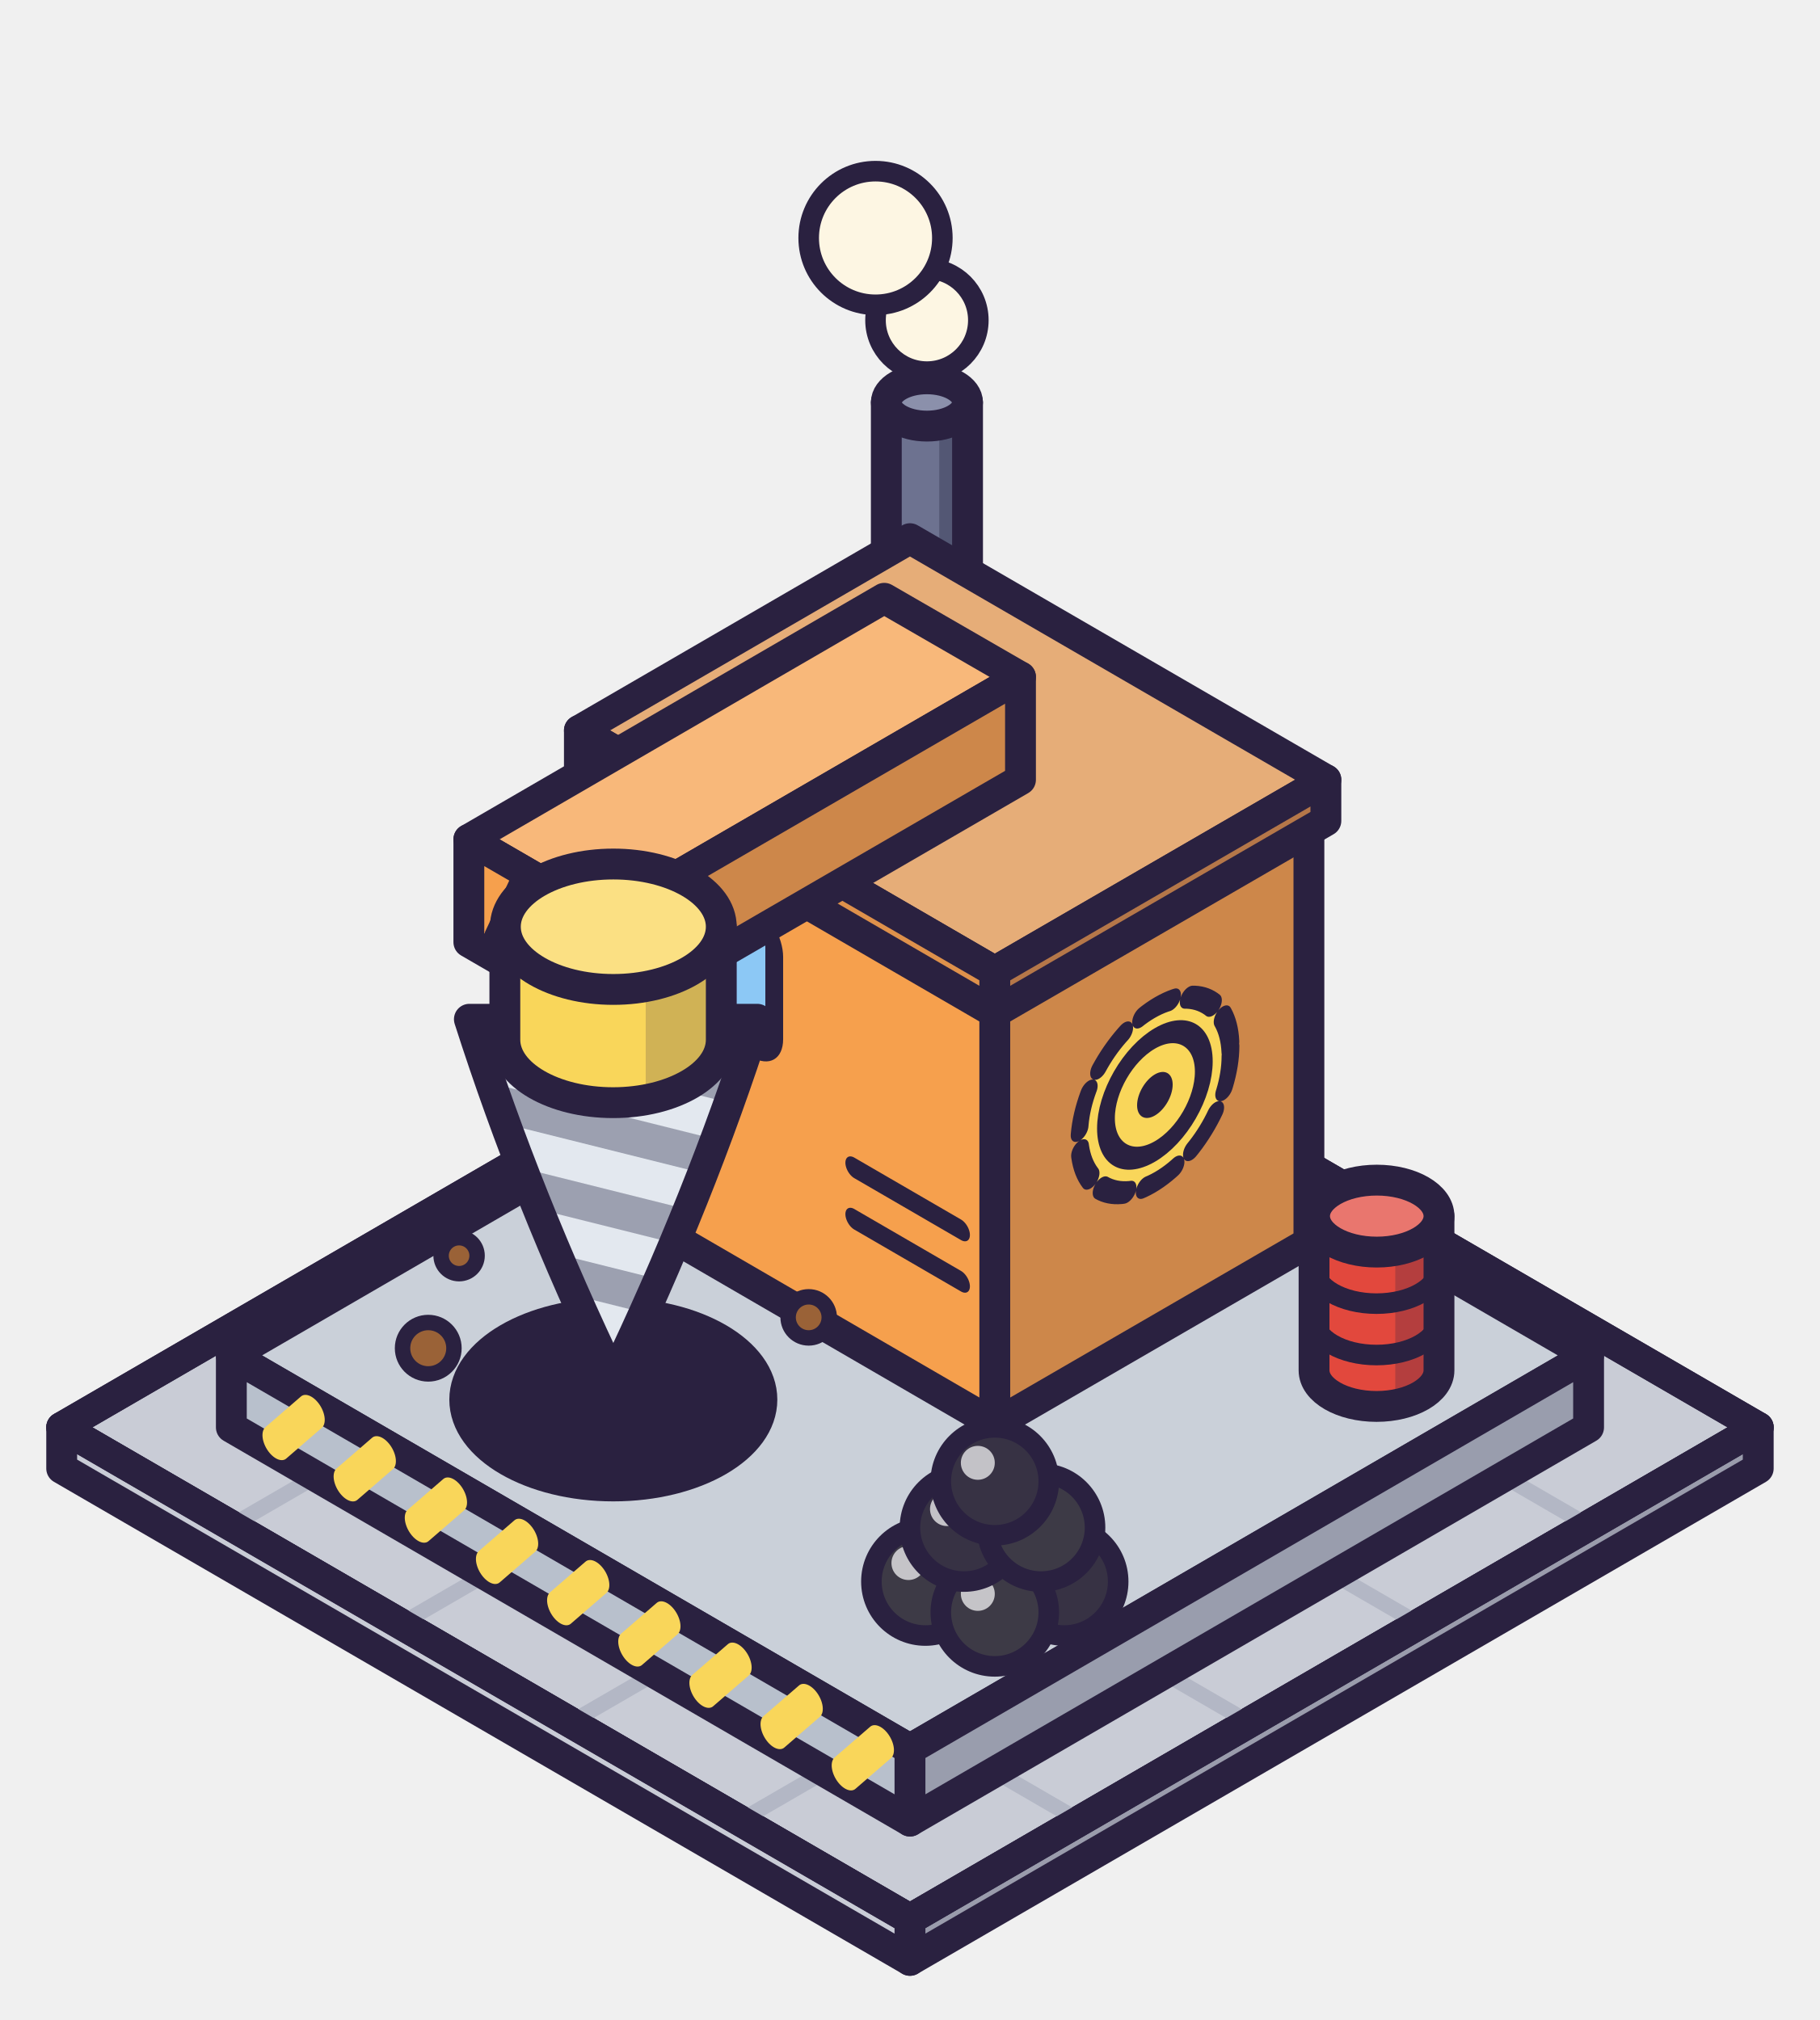
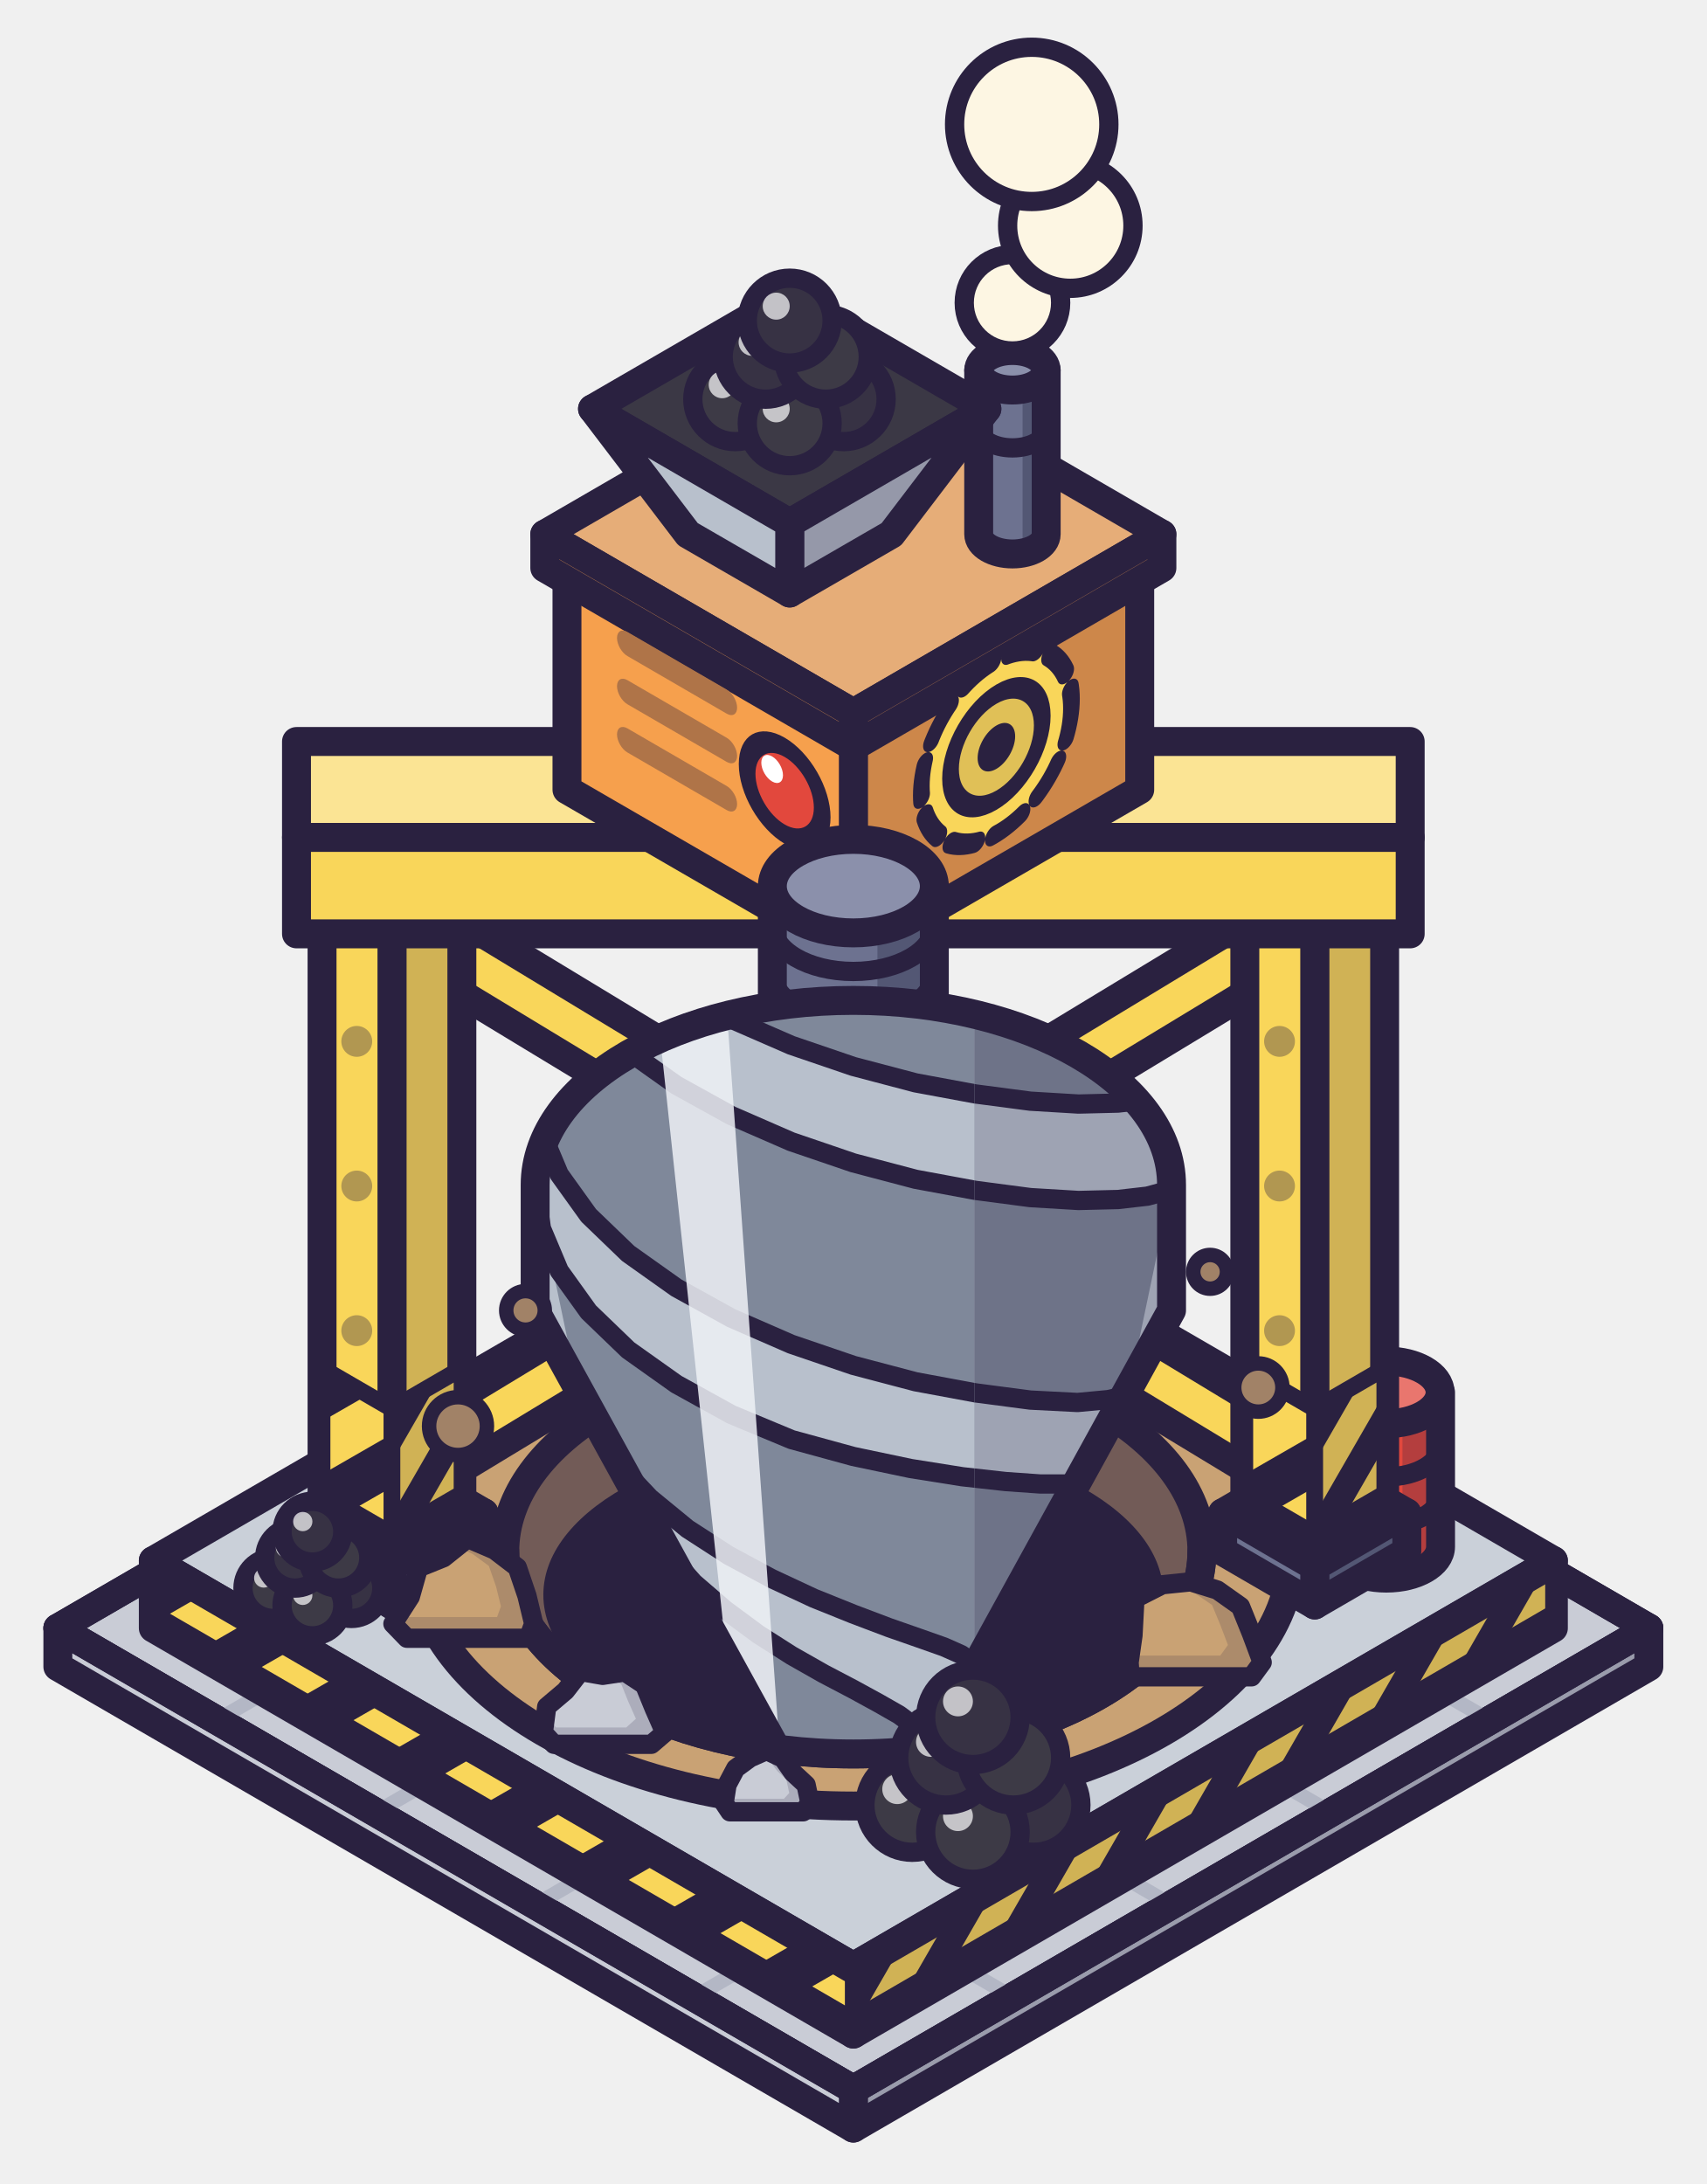
- <svg xmlns="http://www.w3.org/2000/svg" width="354" height="393" viewBox="0 0 354 393" stroke-linejoin="round" stroke-linecap="round">
+ <svg xmlns="http://www.w3.org/2000/svg" width="354" height="453" viewBox="0 0 354 453" stroke-linejoin="round" stroke-linecap="round">
  <defs>
-     <clipPath id="cyl1">
-       <path d="M172.4 78.3 L172.4 128.3 A7.9 4.6 0 0 0 188.2 128.3 L188.2 78.3 Z" />
-     </clipPath>
-     <clipPath id="meche2">
-       <path d="M91.3 198.3 Q102.5 233.3 119.3 268.3 Q136.1 233.3 147.3 198.3 Z" />
+     <clipPath id="chantier1">
+       <rect x="0" y="-9" width="167.9" height="9" />
+     </clipPath>
+     <clipPath id="chantier2">
+       <rect x="0" y="-9" width="167.9" height="9" />
    </clipPath>
    <clipPath id="cyl3">
-       <path d="M98.2 180.3 L98.2 202.3 A21 12.2 0 0 0 140.3 202.3 L140.3 180.3 Z" />
-     </clipPath>
-     <clipPath id="cyl4">
-       <path d="M255.6 236.6 L255.6 266.6 A12.1 7 0 0 0 279.9 266.6 L279.9 236.6 Z" />
+       <path d="M276.3 288.8 L276.3 320.8 A11.2 6.5 0 0 0 298.8 320.8 L298.8 288.8 Z" />
+     </clipPath>
+     <clipPath id="chantier4">
+       <rect x="0" y="-26" width="16.8" height="26" />
+     </clipPath>
+     <clipPath id="chantier5">
+       <rect x="0" y="-26" width="16.8" height="26" />
+     </clipPath>
+     <clipPath id="chantier6">
+       <rect x="0" y="-26" width="16.8" height="26" />
+     </clipPath>
+     <clipPath id="chantier7">
+       <rect x="0" y="-26" width="16.8" height="26" />
+     </clipPath>
+     <clipPath id="cyl8">
+       <path d="M203 76.8 L203 110.8 A7 4.1 0 0 0 217 110.8 L217 76.8 Z" />
+     </clipPath>
+     <clipPath id="cyl9">
+       <path d="M160.2 183.8 L160.2 245.8 A16.8 9.7 0 0 0 193.8 245.8 L193.8 183.8 Z" />
+     </clipPath>
+     <clipPath id="trou10">
+       <path d="M-123 -278.2 L477 -278.2 L477 321.8 L249.3 321.8 A72.3 42 0 0 1 104.7 321.8 L-123 321.8 Z" />
+     </clipPath>
+     <clipPath id="meche11">
+       <path d="M111 245.8 L111 271.8 L177 391.8 L243 271.8 L243 245.8 A66 38.3 0 0 0 111 245.8 Z" />
+     </clipPath>
+     <clipPath id="ombre12">
+       <rect x="202.1" y="197.5" width="66" height="204.3" />
    </clipPath>
  </defs>
-   <polygon points="177,182 342,277.7 177,373.4 12,277.7" fill="#c9ccd6" stroke="#2a2140" stroke-width="6" />
-   <polygon points="342,285.7 177,381.4 177,373.4 342,277.7" fill="#9a9cac" stroke="#2a2140" stroke-width="6" />
-   <polygon points="177,381.4 12,285.7 12,277.7 177,373.4" fill="#c9ccd6" stroke="#2a2140" stroke-width="6" />
-   <path d="M207.4 202.7 L47.6 295.3" stroke="#b3b7c5" stroke-width="3" fill="none" />
-   <path d="M146.6 202.7 L306.4 295.3" stroke="#b3b7c5" stroke-width="3" fill="none" />
-   <path d="M240.4 221.8 L80.6 314.4" stroke="#b3b7c5" stroke-width="3" fill="none" />
-   <path d="M113.6 221.8 L273.4 314.4" stroke="#b3b7c5" stroke-width="3" fill="none" />
-   <path d="M273.4 241 L113.6 333.6" stroke="#b3b7c5" stroke-width="3" fill="none" />
-   <path d="M80.6 241 L240.4 333.6" stroke="#b3b7c5" stroke-width="3" fill="none" />
-   <path d="M306.4 260.1 L146.6 352.7" stroke="#b3b7c5" stroke-width="3" fill="none" />
-   <path d="M47.6 260.1 L207.4 352.7" stroke="#b3b7c5" stroke-width="3" fill="none" />
-   <polygon points="177,182 342,277.7 177,373.4 12,277.7" fill="none" stroke="#2a2140" stroke-width="6" />
-   <polygon points="177,187.1 309,263.7 177,340.3 45,263.7" fill="#cad0d9" stroke="#2a2140" stroke-width="6" />
-   <polygon points="309,277.7 177,354.3 177,340.3 309,263.7" fill="#999dad" stroke="#2a2140" stroke-width="6" />
-   <polygon points="177,354.3 45,277.7 45,263.7 177,340.3" fill="#b8c0cc" stroke="#2a2140" stroke-width="6" />
-   <g transform="matrix(0.865 0.502 0 1 45 277.7)">
-     <path d="M10 -2 L18 -12" stroke="#f9d65a" stroke-width="6" />
-     <path d="M26 -2 L34 -12" stroke="#f9d65a" stroke-width="6" />
-     <path d="M42 -2 L50 -12" stroke="#f9d65a" stroke-width="6" />
-     <path d="M58 -2 L66 -12" stroke="#f9d65a" stroke-width="6" />
-     <path d="M74 -2 L82 -12" stroke="#f9d65a" stroke-width="6" />
-     <path d="M90 -2 L98 -12" stroke="#f9d65a" stroke-width="6" />
-     <path d="M106 -2 L114 -12" stroke="#f9d65a" stroke-width="6" />
-     <path d="M122 -2 L130 -12" stroke="#f9d65a" stroke-width="6" />
-     <path d="M138 -2 L146 -12" stroke="#f9d65a" stroke-width="6" />
-   </g>
-   <path d="M172.4 78.3 L172.4 128.3 A7.9 4.6 0 0 0 188.2 128.3 L188.2 78.3 Z" fill="#6d7290" />
-   <rect x="182.7" y="73.7" width="7.9" height="59.2" fill="#535774" clip-path="url(#cyl1)" />
-   <path d="M172.4 78.3 L172.4 128.3 A7.9 4.6 0 0 0 188.2 128.3 L188.2 78.3 Z" fill="none" stroke="#2a2140" stroke-width="6" />
-   <ellipse cx="180.3" cy="78.3" rx="7.9" ry="4.6" fill="#8b90ab" stroke="#2a2140" stroke-width="6" />
-   <circle cx="180.3" cy="62.3" r="10" fill="#fdf6e3" stroke="#2a2140" stroke-width="4" />
-   <circle cx="170.3" cy="46.3" r="13" fill="#fdf6e3" stroke="#2a2140" stroke-width="4" />
-   <polygon points="177,114.7 254.6,159.7 193.5,195.1 116,150.1" fill="#f8b87a" stroke="#2a2140" stroke-width="6" />
-   <polygon points="254.6,241.7 193.5,277.1 193.5,195.1 254.6,159.7" fill="#cd874a" stroke="#2a2140" stroke-width="6" />
-   <polygon points="193.5,277.1 116,232.1 116,150.1 193.5,195.1" fill="#f6a04d" stroke="#2a2140" stroke-width="6" />
-   <polygon points="177,104.8 257.9,151.7 193.5,189 112.7,142.1" fill="#e6ad78" stroke="#2a2140" stroke-width="6" />
-   <polygon points="257.9,159.7 193.5,197 193.5,189 257.9,151.7" fill="#b57749" stroke="#2a2140" stroke-width="6" />
-   <polygon points="193.5,197 112.7,150.1 112.7,142.1 193.5,189" fill="#de914b" stroke="#2a2140" stroke-width="6" />
-   <g transform="matrix(0.865 0.502 0 1 116 232.1)">
-     <rect x="10" y="-72" width="30" height="26" rx="5" fill="#8cc8f5" stroke="#2a2140" stroke-width="4" />
-     <path d="M15 -66 L22 -59" stroke="#ffffff" stroke-width="4" />
-     <path d="M58 -24 H82" stroke="#2a2140" stroke-width="4" />
-     <path d="M58 -34 H82" stroke="#2a2140" stroke-width="4" />
-   </g>
-   <g transform="matrix(0.865 -0.502 0 1 193.5 277.1)">
-     <circle cx="36" cy="-46" r="17" fill="#f9d65a" stroke="#2a2140" stroke-width="4" stroke-dasharray="7 4" />
-     <circle cx="36" cy="-46" r="11" fill="#f9d65a" stroke="#2a2140" stroke-width="4" />
-     <circle cx="36" cy="-46" r="4" fill="#2a2140" />
-   </g>
-   <polygon points="172,116.4 198.5,131.7 117.6,178.6 91.2,163.3" fill="#f8b87a" stroke="#2a2140" stroke-width="6" />
-   <polygon points="198.5,151.7 117.6,198.6 117.6,178.6 198.5,131.7" fill="#cd874a" stroke="#2a2140" stroke-width="6" />
-   <polygon points="117.6,198.6 91.2,183.3 91.2,163.3 117.6,178.6" fill="#f6a04d" stroke="#2a2140" stroke-width="6" />
-   <g transform="matrix(0.865 0.502 0 1 91.2 183.3)">
-     <path d="M6 -3 L12 -17" stroke="#2a2140" stroke-width="5" />
-     <path d="M16 -3 L22 -17" stroke="#2a2140" stroke-width="5" />
-     <path d="M26 -3 L32 -17" stroke="#2a2140" stroke-width="5" />
-   </g>
-   <ellipse cx="119.3" cy="272.3" rx="28.9" ry="16.8" fill="#2a2140" stroke="#2a2140" stroke-width="6" />
-   <path d="M91.3 198.3 Q102.5 233.3 119.3 268.3 Q136.1 233.3 147.3 198.3 Z" fill="#e3e8ef" />
-   <path d="M91.3 183.3 L147.3 197.3" stroke="#9ca0b0" stroke-width="7" clip-path="url(#meche2)" />
-   <path d="M91.3 198.3 L147.3 212.3" stroke="#9ca0b0" stroke-width="7" clip-path="url(#meche2)" />
-   <path d="M91.3 213.3 L147.3 227.3" stroke="#9ca0b0" stroke-width="7" clip-path="url(#meche2)" />
-   <path d="M91.3 228.3 L147.3 242.3" stroke="#9ca0b0" stroke-width="7" clip-path="url(#meche2)" />
-   <path d="M91.3 243.3 L147.3 257.3" stroke="#9ca0b0" stroke-width="7" clip-path="url(#meche2)" />
-   <path d="M91.3 258.3 L147.3 272.3" stroke="#9ca0b0" stroke-width="7" clip-path="url(#meche2)" />
-   <path d="M91.3 273.3 L147.3 287.3" stroke="#9ca0b0" stroke-width="7" clip-path="url(#meche2)" />
-   <path d="M91.3 198.3 Q102.5 233.3 119.3 268.3 Q136.1 233.3 147.3 198.3 Z" fill="none" stroke="#2a2140" stroke-width="6" />
-   <path d="M98.2 180.3 L98.2 202.3 A21 12.2 0 0 0 140.3 202.3 L140.3 180.3 Z" fill="#f9d65a" />
-   <rect x="125.6" y="168.1" width="21" height="46.4" fill="#d0b255" clip-path="url(#cyl3)" />
-   <path d="M98.2 180.3 L98.2 202.3 A21 12.2 0 0 0 140.3 202.3 L140.3 180.3 Z" fill="none" stroke="#2a2140" stroke-width="6" />
-   <ellipse cx="119.3" cy="180.3" rx="21" ry="12.2" fill="#fbe083" stroke="#2a2140" stroke-width="6" />
-   <circle cx="83.3" cy="262.3" r="5" fill="#9a6237" stroke="#2a2140" stroke-width="3" />
-   <circle cx="157.3" cy="256.3" r="4" fill="#9a6237" stroke="#2a2140" stroke-width="3" />
-   <circle cx="89.3" cy="244.3" r="3.5" fill="#9a6237" stroke="#2a2140" stroke-width="3" />
-   <circle cx="180" cy="307.7" r="10.5" fill="#3d3a46" stroke="#2a2140" stroke-width="4" />
-   <circle cx="176.7" cy="304.1" r="3.3" fill="#ffffff" opacity="0.7" />
-   <circle cx="207" cy="307.7" r="10.5" fill="#373244" stroke="#2a2140" stroke-width="4" />
-   <circle cx="203.7" cy="304.1" r="3.3" fill="#ffffff" opacity="0.7" />
-   <circle cx="193.5" cy="313.7" r="10.5" fill="#3d3a46" stroke="#2a2140" stroke-width="4" />
-   <circle cx="190.2" cy="310.1" r="3.3" fill="#ffffff" opacity="0.7" />
-   <circle cx="187.5" cy="297.2" r="10.5" fill="#373244" stroke="#2a2140" stroke-width="4" />
-   <circle cx="184.2" cy="293.6" r="3.3" fill="#ffffff" opacity="0.7" />
-   <circle cx="202.5" cy="297.2" r="10.5" fill="#3d3a46" stroke="#2a2140" stroke-width="4" />
-   <circle cx="199.2" cy="293.6" r="3.3" fill="#ffffff" opacity="0.7" />
-   <circle cx="193.5" cy="288.2" r="10.5" fill="#373244" stroke="#2a2140" stroke-width="4" />
-   <circle cx="190.2" cy="284.6" r="3.3" fill="#ffffff" opacity="0.7" />
-   <path d="M255.6 236.6 L255.6 266.6 A12.1 7 0 0 0 279.9 266.6 L279.9 236.6 Z" fill="#e2483d" />
-   <rect x="271.4" y="229.5" width="12.1" height="44.1" fill="#b43e3e" clip-path="url(#cyl4)" />
-   <path d="M255.6 256.6 A12.1 7 0 0 0 279.9 256.6" stroke="#2a2140" stroke-width="4" fill="none" clip-path="url(#cyl4)" />
-   <path d="M255.6 246.6 A12.1 7 0 0 0 279.9 246.6" stroke="#2a2140" stroke-width="4" fill="none" clip-path="url(#cyl4)" />
-   <path d="M255.6 236.6 L255.6 266.6 A12.1 7 0 0 0 279.9 266.6 L279.9 236.6 Z" fill="none" stroke="#2a2140" stroke-width="6" />
-   <ellipse cx="267.8" cy="236.6" rx="12.1" ry="7" fill="#e9766e" stroke="#2a2140" stroke-width="6" />
+   <polygon points="177,242 342,337.7 177,433.4 12,337.7" fill="#c9ccd6" stroke="#2a2140" stroke-width="6" />
+   <polygon points="342,345.7 177,441.4 177,433.4 342,337.7" fill="#9a9cac" stroke="#2a2140" stroke-width="6" />
+   <polygon points="177,441.4 12,345.7 12,337.7 177,433.4" fill="#c9ccd6" stroke="#2a2140" stroke-width="6" />
+   <path d="M207.4 262.7 L47.6 355.3" stroke="#b3b7c5" stroke-width="3" fill="none" />
+   <path d="M146.6 262.7 L306.4 355.3" stroke="#b3b7c5" stroke-width="3" fill="none" />
+   <path d="M240.4 281.8 L80.6 374.4" stroke="#b3b7c5" stroke-width="3" fill="none" />
+   <path d="M113.6 281.8 L273.4 374.4" stroke="#b3b7c5" stroke-width="3" fill="none" />
+   <path d="M273.4 301 L113.6 393.6" stroke="#b3b7c5" stroke-width="3" fill="none" />
+   <path d="M80.6 301 L240.4 393.6" stroke="#b3b7c5" stroke-width="3" fill="none" />
+   <path d="M306.4 320.1 L146.6 412.7" stroke="#b3b7c5" stroke-width="3" fill="none" />
+   <path d="M47.6 320.1 L207.4 412.7" stroke="#b3b7c5" stroke-width="3" fill="none" />
+   <polygon points="177,242 342,337.7 177,433.4 12,337.7" fill="none" stroke="#2a2140" stroke-width="6" />
+   <polygon points="177,239.5 322.2,323.7 177,407.9 31.8,323.7" fill="#cad0d9" stroke="#2a2140" stroke-width="6" />
+   <polygon points="322.2,337.7 177,421.9 177,407.9 322.2,323.7" fill="#999dad" stroke="#2a2140" stroke-width="6" />
+   <polygon points="177,421.9 31.8,337.7 31.8,323.7 177,407.9" fill="#b8c0cc" stroke="#2a2140" stroke-width="6" />
+   <g transform="matrix(0.865 0.502 0 1 31.8 334.7)">
+     <rect x="0" y="-9" width="167.9" height="9" fill="#f9d65a" />
+     <g clip-path="url(#chantier1)">
+       <path d="M-9 0 L0 -9 L11 -9 L2 0 Z" fill="#2a2140" />
+       <path d="M13 0 L22 -9 L33 -9 L24 0 Z" fill="#2a2140" />
+       <path d="M35 0 L44 -9 L55 -9 L46 0 Z" fill="#2a2140" />
+       <path d="M57 0 L66 -9 L77 -9 L68 0 Z" fill="#2a2140" />
+       <path d="M79 0 L88 -9 L99 -9 L90 0 Z" fill="#2a2140" />
+       <path d="M101 0 L110 -9 L121 -9 L112 0 Z" fill="#2a2140" />
+       <path d="M123 0 L132 -9 L143 -9 L134 0 Z" fill="#2a2140" />
+       <path d="M145 0 L154 -9 L165 -9 L156 0 Z" fill="#2a2140" />
+       <path d="M167 0 L176 -9 L187 -9 L178 0 Z" fill="#2a2140" />
+     </g>
+     <rect x="0" y="-9" width="167.9" height="9" fill="none" stroke="#2a2140" stroke-width="4" />
+   </g>
+   <g transform="matrix(0.865 -0.502 0 1 177 418.9)">
+     <rect x="0" y="-9" width="167.9" height="9" fill="#d0b255" />
+     <g clip-path="url(#chantier2)">
+       <path d="M-9 0 L0 -9 L11 -9 L2 0 Z" fill="#2a2140" />
+       <path d="M13 0 L22 -9 L33 -9 L24 0 Z" fill="#2a2140" />
+       <path d="M35 0 L44 -9 L55 -9 L46 0 Z" fill="#2a2140" />
+       <path d="M57 0 L66 -9 L77 -9 L68 0 Z" fill="#2a2140" />
+       <path d="M79 0 L88 -9 L99 -9 L90 0 Z" fill="#2a2140" />
+       <path d="M101 0 L110 -9 L121 -9 L112 0 Z" fill="#2a2140" />
+       <path d="M123 0 L132 -9 L143 -9 L134 0 Z" fill="#2a2140" />
+       <path d="M145 0 L154 -9 L165 -9 L156 0 Z" fill="#2a2140" />
+       <path d="M167 0 L176 -9 L187 -9 L178 0 Z" fill="#2a2140" />
+     </g>
+     <rect x="0" y="-9" width="167.9" height="9" fill="none" stroke="#2a2140" stroke-width="4" />
+   </g>
+   <path d="M276.3 288.8 L276.3 320.8 A11.2 6.5 0 0 0 298.8 320.8 L298.8 288.8 Z" fill="#e2483d" />
+   <rect x="290.9" y="282.3" width="11.2" height="45" fill="#b43e3e" clip-path="url(#cyl3)" />
+   <path d="M276.3 309.8 A11.2 6.5 0 0 0 298.8 309.8" stroke="#2a2140" stroke-width="4" fill="none" clip-path="url(#cyl3)" />
+   <path d="M276.3 299.8 A11.2 6.5 0 0 0 298.8 299.8" stroke="#2a2140" stroke-width="4" fill="none" clip-path="url(#cyl3)" />
+   <path d="M276.3 288.8 L276.3 320.8 A11.2 6.5 0 0 0 298.8 320.8 L298.8 288.8 Z" fill="none" stroke="#2a2140" stroke-width="6" />
+   <ellipse cx="287.5" cy="288.8" rx="11.2" ry="6.5" fill="#e9766e" stroke="#2a2140" stroke-width="6" />
+   <ellipse cx="177" cy="321.8" rx="91" ry="52.8" fill="#c9a274" stroke="#2a2140" stroke-width="6" />
+   <ellipse cx="177" cy="321.8" rx="72.3" ry="42" fill="#725b57" stroke="#2a2140" stroke-width="6" />
+   <ellipse cx="177" cy="330.8" rx="64.3" ry="33" fill="#2a2140" />
+   <path d="M81.3 305.8 L272.7 189.8" stroke="#2a2140" stroke-width="19" fill="none" />
+   <path d="M81.3 305.8 L272.7 189.8" stroke="#f9d65a" stroke-width="7" fill="none" />
+   <path d="M272.7 305.8 L81.3 189.8" stroke="#2a2140" stroke-width="19" fill="none" />
+   <path d="M272.7 305.8 L81.3 189.8" stroke="#f9d65a" stroke-width="7" fill="none" />
+   <polygon points="81.3,302.7 100.4,313.8 81.3,324.9 62.2,313.8" fill="#8b90ab" stroke="#2a2140" stroke-width="6" />
+   <polygon points="100.4,321.8 81.3,332.9 81.3,324.9 100.4,313.8" fill="#535774" stroke="#2a2140" stroke-width="6" />
+   <polygon points="81.3,332.9 62.2,321.8 62.2,313.8 81.3,324.9" fill="#6d7290" stroke="#2a2140" stroke-width="6" />
+   <polygon points="81.3,175.4 95.8,183.8 81.3,192.2 66.8,183.8" fill="#fbe494" stroke="#2a2140" stroke-width="6" />
+   <polygon points="95.8,313.8 81.3,322.2 81.3,192.2 95.8,183.8" fill="#d0b255" stroke="#2a2140" stroke-width="6" />
+   <polygon points="81.3,322.2 66.8,313.8 66.8,183.8 81.3,192.2" fill="#f9d65a" stroke="#2a2140" stroke-width="6" />
+   <g transform="matrix(0.865 0.502 0 1 66.8 309.8)">
+     <rect x="0" y="-26" width="16.8" height="26" fill="#f9d65a" />
+     <g clip-path="url(#chantier4)">
+       <path d="M-26 0 L0 -26 L11 -26 L-15 0 Z" fill="#2a2140" />
+       <path d="M-4 0 L22 -26 L33 -26 L7 0 Z" fill="#2a2140" />
+     </g>
+     <rect x="0" y="-26" width="16.8" height="26" fill="none" stroke="#2a2140" stroke-width="4" />
+   </g>
+   <g transform="matrix(0.865 -0.502 0 1 81.3 318.2)">
+     <rect x="0" y="-26" width="16.8" height="26" fill="#d0b255" />
+     <g clip-path="url(#chantier5)">
+       <path d="M-26 0 L0 -26 L11 -26 L-15 0 Z" fill="#2a2140" />
+       <path d="M-4 0 L22 -26 L33 -26 L7 0 Z" fill="#2a2140" />
+     </g>
+     <rect x="0" y="-26" width="16.8" height="26" fill="none" stroke="#2a2140" stroke-width="4" />
+   </g>
+   <circle cx="74" cy="276" r="3.2" fill="#b19751" />
+   <circle cx="74" cy="246" r="3.2" fill="#b19751" />
+   <circle cx="74" cy="216" r="3.2" fill="#b19751" />
+   <polygon points="272.7,302.7 291.8,313.8 272.7,324.9 253.6,313.8" fill="#8b90ab" stroke="#2a2140" stroke-width="6" />
+   <polygon points="291.8,321.8 272.7,332.9 272.7,324.9 291.8,313.8" fill="#535774" stroke="#2a2140" stroke-width="6" />
+   <polygon points="272.7,332.9 253.6,321.8 253.6,313.8 272.7,324.9" fill="#6d7290" stroke="#2a2140" stroke-width="6" />
+   <polygon points="272.7,175.4 287.2,183.8 272.7,192.2 258.2,183.8" fill="#fbe494" stroke="#2a2140" stroke-width="6" />
+   <polygon points="287.2,313.8 272.7,322.2 272.7,192.2 287.2,183.8" fill="#d0b255" stroke="#2a2140" stroke-width="6" />
+   <polygon points="272.7,322.2 258.2,313.8 258.2,183.8 272.7,192.2" fill="#f9d65a" stroke="#2a2140" stroke-width="6" />
+   <g transform="matrix(0.865 0.502 0 1 258.2 309.8)">
+     <rect x="0" y="-26" width="16.8" height="26" fill="#f9d65a" />
+     <g clip-path="url(#chantier6)">
+       <path d="M-26 0 L0 -26 L11 -26 L-15 0 Z" fill="#2a2140" />
+       <path d="M-4 0 L22 -26 L33 -26 L7 0 Z" fill="#2a2140" />
+     </g>
+     <rect x="0" y="-26" width="16.8" height="26" fill="none" stroke="#2a2140" stroke-width="4" />
+   </g>
+   <g transform="matrix(0.865 -0.502 0 1 272.7 318.2)">
+     <rect x="0" y="-26" width="16.8" height="26" fill="#d0b255" />
+     <g clip-path="url(#chantier7)">
+       <path d="M-26 0 L0 -26 L11 -26 L-15 0 Z" fill="#2a2140" />
+       <path d="M-4 0 L22 -26 L33 -26 L7 0 Z" fill="#2a2140" />
+     </g>
+     <rect x="0" y="-26" width="16.8" height="26" fill="none" stroke="#2a2140" stroke-width="4" />
+   </g>
+   <circle cx="265.4" cy="276" r="3.2" fill="#b19751" />
+   <circle cx="265.4" cy="246" r="3.2" fill="#b19751" />
+   <circle cx="265.4" cy="216" r="3.2" fill="#b19751" />
+   <polygon points="61.5,153.8 292.5,153.8 292.5,173.7 61.5,173.7" fill="#fbe494" stroke="#2a2140" stroke-width="6" />
+   <polygon points="292.5,193.7 61.5,193.7 61.5,173.7 292.5,173.7" fill="#f9d65a" stroke="#2a2140" stroke-width="6" />
+   <polygon points="177,83.3 236.4,117.8 177,152.2 117.6,117.8" fill="#f8b87a" stroke="#2a2140" stroke-width="6" />
+   <polygon points="236.4,163.8 177,198.2 177,152.2 236.4,117.8" fill="#cd874a" stroke="#2a2140" stroke-width="6" />
+   <polygon points="177,198.2 117.6,163.8 117.6,117.8 177,152.2" fill="#f6a04d" stroke="#2a2140" stroke-width="6" />
+   <polygon points="177,73.7 241,110.8 177,147.9 113,110.8" fill="#e6ad78" stroke="#2a2140" stroke-width="6" />
+   <polygon points="241,117.8 177,154.9 177,147.9 241,110.8" fill="#b57749" stroke="#2a2140" stroke-width="6" />
+   <polygon points="177,154.9 113,117.8 113,110.8 177,147.9" fill="#de914b" stroke="#2a2140" stroke-width="6" />
+   <g transform="matrix(0.865 0.502 0 1 117.6 163.8)">
+     <rect x="12" y="-20" width="28.8" height="5" rx="2.5" fill="#af7448" />
+     <rect x="12" y="-30" width="28.8" height="5" rx="2.5" fill="#af7448" />
+     <rect x="12" y="-40" width="28.8" height="5" rx="2.5" fill="#af7448" />
+     <circle cx="52.2" cy="-26" r="9" fill="#e2483d" stroke="#2a2140" stroke-width="4" />
+     <circle cx="49.2" cy="-29" r="2.6" fill="#ffffff" />
+   </g>
+   <g transform="matrix(0.865 -0.502 0 1 177 198.2)">
+     <circle cx="34.3" cy="-26" r="18" fill="#f9d65a" stroke="#2a2140" stroke-width="4" stroke-dasharray="7 4" />
+     <circle cx="34.3" cy="-26" r="11" fill="#e0c057" stroke="#2a2140" stroke-width="4" />
+     <circle cx="34.3" cy="-26" r="4.5" fill="#2a2140" />
+   </g>
+   <path d="M203 76.8 L203 110.8 A7 4.1 0 0 0 217 110.8 L217 76.8 Z" fill="#6d7290" />
+   <rect x="212.1" y="72.7" width="7" height="42.1" fill="#535774" clip-path="url(#cyl8)" />
+   <path d="M203 88.8 A7 4.1 0 0 0 217 88.8" stroke="#2a2140" stroke-width="4" fill="none" clip-path="url(#cyl8)" />
+   <path d="M203 76.8 L203 110.8 A7 4.1 0 0 0 217 110.8 L217 76.8 Z" fill="none" stroke="#2a2140" stroke-width="6" />
+   <ellipse cx="210" cy="76.8" rx="7" ry="4.1" fill="#8b90ab" stroke="#2a2140" stroke-width="6" />
+   <circle cx="210" cy="62.8" r="10" fill="#fdf6e3" stroke="#2a2140" stroke-width="4" />
+   <circle cx="222" cy="46.8" r="13" fill="#fdf6e3" stroke="#2a2140" stroke-width="4" />
+   <circle cx="214" cy="25.8" r="16" fill="#fdf6e3" stroke="#2a2140" stroke-width="4" />
+   <polygon points="163.8,61.1 204.7,84.8 163.8,108.5 122.9,84.8" fill="#3b3845" stroke="#2a2140" stroke-width="6" />
+   <polygon points="184.9,110.8 163.8,123 163.8,108.5 204.7,84.8" fill="#9598a9" stroke="#2a2140" stroke-width="6" />
+   <polygon points="163.8,123 142.7,110.8 122.9,84.8 163.8,108.5" fill="#b8c0cc" stroke="#2a2140" stroke-width="6" />
+   <circle cx="152.5" cy="82.8" r="8.8" fill="#3d3a46" stroke="#2a2140" stroke-width="4" />
+   <circle cx="149.8" cy="79.8" r="2.8" fill="#ffffff" opacity="0.7" />
+   <circle cx="175" cy="82.8" r="8.8" fill="#373244" stroke="#2a2140" stroke-width="4" />
+   <circle cx="172.3" cy="79.8" r="2.8" fill="#ffffff" opacity="0.7" />
+   <circle cx="163.8" cy="87.8" r="8.8" fill="#3d3a46" stroke="#2a2140" stroke-width="4" />
+   <circle cx="161" cy="84.8" r="2.8" fill="#ffffff" opacity="0.7" />
+   <circle cx="158.8" cy="74" r="8.8" fill="#373244" stroke="#2a2140" stroke-width="4" />
+   <circle cx="156" cy="71" r="2.8" fill="#ffffff" opacity="0.7" />
+   <circle cx="171.3" cy="74" r="8.8" fill="#3d3a46" stroke="#2a2140" stroke-width="4" />
+   <circle cx="168.5" cy="71" r="2.8" fill="#ffffff" opacity="0.7" />
+   <circle cx="163.8" cy="66.5" r="8.8" fill="#373244" stroke="#2a2140" stroke-width="4" />
+   <circle cx="161" cy="63.5" r="2.8" fill="#ffffff" opacity="0.7" />
+   <path d="M160.2 183.8 L160.2 245.8 A16.8 9.7 0 0 0 193.8 245.8 L193.8 183.8 Z" fill="#6d7290" />
+   <rect x="182" y="174" width="16.8" height="81.5" fill="#535774" clip-path="url(#cyl9)" />
+   <path d="M160.2 201.8 A16.8 9.7 0 0 0 193.8 201.8" stroke="#2a2140" stroke-width="4" fill="none" clip-path="url(#cyl9)" />
+   <path d="M160.2 191.8 A16.8 9.7 0 0 0 193.8 191.8" stroke="#2a2140" stroke-width="4" fill="none" clip-path="url(#cyl9)" />
+   <path d="M160.2 183.8 L160.2 245.8 A16.8 9.7 0 0 0 193.8 245.8 L193.8 183.8 Z" fill="none" stroke="#2a2140" stroke-width="6" />
+   <ellipse cx="177" cy="183.8" rx="16.8" ry="9.7" fill="#8b90ab" stroke="#2a2140" stroke-width="6" />
+   <g clip-path="url(#trou10)">
+     <g clip-path="url(#meche11)">
+       <rect x="107" y="203.5" width="140" height="192.3" fill="#b8c0cc" />
+       <polygon points="111,121.8 112.3,130.8 116,139.6 122.1,148.1 130.3,156 140.3,163.1 151.7,169.4 164.1,174.8 177,179.2 189.9,182.6 202.3,184.9 213.7,186.4 223.7,187 231.9,186.8 238,186.1 241.7,185.1 243,183.8 243,225.8 241.7,227.1 238,228.1 231.9,228.8 223.7,229 213.7,228.4 202.3,226.9 189.9,224.6 177,221.2 164.1,216.8 151.7,211.4 140.3,205.1 130.3,198 122.1,190.1 116,181.6 112.3,172.8 111,163.8" fill="#7f889a" />
+       <polyline points="111,121.8 112.3,130.8 116,139.6 122.1,148.1 130.3,156 140.3,163.1 151.7,169.4 164.1,174.8 177,179.2 189.9,182.6 202.3,184.9 213.7,186.4 223.7,187 231.9,186.8 238,186.1 241.7,185.1 243,183.8" fill="none" stroke="#2a2140" stroke-width="4" />
+       <polyline points="111,163.8 112.3,172.8 116,181.6 122.1,190.1 130.3,198 140.3,205.1 151.7,211.4 164.1,216.8 177,221.2 189.9,224.6 202.3,226.9 213.7,228.4 223.7,229 231.9,228.8 238,228.1 241.7,227.1 243,225.8" fill="none" stroke="#2a2140" stroke-width="4" />
+       <polygon points="111,183.8 112.3,192.8 116,201.6 122.1,210.1 130.3,218 140.3,225.1 151.7,231.4 164.1,236.8 177,241.2 189.9,244.6 202.3,246.9 213.7,248.4 223.7,249 231.9,248.8 238,248.1 241.7,247.1 243,245.8 234.2,287.8 235.2,288.5 233.8,289.4 229.9,290.3 223.5,290.9 213.7,290.4 202.3,288.9 189.9,286.6 177,283.2 164.1,278.8 151.7,273.4 140.3,267.1 130.3,260 122.1,252.1 116,243.6 112.3,234.8 111,225.8" fill="#7f889a" />
+       <polyline points="111,183.8 112.3,192.8 116,201.6 122.1,210.1 130.3,218 140.3,225.1 151.7,231.4 164.1,236.8 177,241.2 189.9,244.6 202.3,246.9 213.7,248.4 223.7,249 231.9,248.8 238,248.1 241.7,247.1 243,245.8" fill="none" stroke="#2a2140" stroke-width="4" />
+       <polyline points="111,225.8 112.3,234.8 116,243.6 122.1,252.1 130.3,260 140.3,267.1 151.7,273.4 164.1,278.8 177,283.2 189.9,286.6 202.3,288.9 213.7,290.4 223.5,290.9 229.9,290.3 233.8,289.4 235.2,288.5 234.2,287.8" fill="none" stroke="#2a2140" stroke-width="4" />
+       <polygon points="111,245.8 112.3,254.8 116,263.6 122.1,272.1 130.3,280 140.3,287.1 151.7,293.4 164.2,298.6 177,302.1 188.9,304.6 199.6,306.3 208.6,307.3 215.7,307.8 220.7,307.8 223.6,307.8 224.4,307.7 223.2,307.8 200.1,349.8 201.7,347.9 202.3,346.2 201.5,344.7 199.4,343.2 195.8,341.6 190.7,339.8 184.4,337.6 177,334.8 168.8,331.5 160,327.4 151.1,322.6 142.6,317.1 134.8,310.7 128.1,303.6 123,296 119.8,287.8" fill="#7f889a" />
+       <polyline points="111,245.8 112.3,254.8 116,263.6 122.1,272.1 130.3,280 140.3,287.1 151.7,293.4 164.2,298.6 177,302.1 188.9,304.6 199.6,306.3 208.6,307.3 215.7,307.8 220.7,307.8 223.6,307.8 224.4,307.7 223.2,307.8" fill="none" stroke="#2a2140" stroke-width="4" />
+       <polyline points="119.8,287.8 123,296 128.1,303.6 134.8,310.7 142.6,317.1 151.1,322.6 160,327.4 168.8,331.5 177,334.8 184.4,337.6 190.7,339.8 195.8,341.6 199.4,343.2 201.5,344.7 202.3,346.2 201.7,347.9 200.1,349.8" fill="none" stroke="#2a2140" stroke-width="4" />
+       <polygon points="130.8,307.8 133.8,315.1 138.3,322 143.9,328.3 150.4,333.9 157.3,339 164.2,343.4 170.9,347.2 177,350.4 182.3,353.3 186.5,355.7 189.6,358 191.6,360.1 192.4,362.3 192.1,364.5 191,367 189.1,369.8 177,411.8 177,407.9 177,404 177,400.2 177,396.3 177,392.4 177.7,389.2 177.8,386.2 177,383.2 175.4,380.1 173.1,376.8 170.1,373.3 166.7,369.4 163.1,365.1 159.6,360.4 156.4,355.3 153.9,349.8" fill="#7f889a" />
+       <polyline points="130.8,307.8 133.8,315.1 138.3,322 143.9,328.3 150.4,333.9 157.3,339 164.2,343.4 170.9,347.2 177,350.4 182.3,353.3 186.5,355.7 189.6,358 191.6,360.1 192.4,362.3 192.1,364.5 191,367 189.1,369.8" fill="none" stroke="#2a2140" stroke-width="4" />
+       <polyline points="153.9,349.8 156.4,355.3 159.6,360.4 163.1,365.1 166.7,369.4 170.1,373.3 173.1,376.8 175.4,380.1 177,383.2 177.8,386.2 177.7,389.2 177,392.4 177,396.3 177,400.2 177,404 177,407.9 177,411.8" fill="none" stroke="#2a2140" stroke-width="4" />
+       <polygon points="164.9,369.8 167.2,374.4 169.8,378.7 172.3,382.7 174.5,386.3 176.2,389.6 177,393 177,396.9 177,400.8 177,404.7 177,408.5 177,412.4 177,416.3 177,420.2 177,424 177,427.9 177,431.8 177,473.8 177,469.9 177,466 177,462.2 177,458.3 177,454.4 177,450.5 177,446.7 177,442.8 177,438.9 177,435 177,431.2 177,427.3 177,423.4 177,419.5 177,415.7 177,411.8" fill="#7f889a" />
+       <polyline points="164.9,369.8 167.2,374.4 169.8,378.7 172.3,382.7 174.5,386.3 176.2,389.6 177,393 177,396.9 177,400.8 177,404.7 177,408.5 177,412.4 177,416.3 177,420.2 177,424 177,427.9 177,431.8" fill="none" stroke="#2a2140" stroke-width="4" />
+       <polyline points="177,411.8 177,415.7 177,419.5 177,423.4 177,427.3 177,431.2 177,435 177,438.9 177,442.8 177,446.7 177,450.5 177,454.4 177,458.3 177,462.2 177,466 177,469.9 177,473.8" fill="none" stroke="#2a2140" stroke-width="4" />
+       <path d="M136.1 207.5 L150.6 207.5 L163.8 391.8 L155.9 391.8 Z" fill="#eef1f6" opacity="0.85" />
+       <g clip-path="url(#ombre12)">
+         <rect x="107" y="203.5" width="140" height="192.3" fill="#9ea3b3" />
+         <polygon points="111,121.8 112.3,130.8 116,139.6 122.1,148.1 130.3,156 140.3,163.1 151.7,169.4 164.1,174.8 177,179.2 189.9,182.6 202.3,184.9 213.7,186.4 223.7,187 231.9,186.8 238,186.1 241.7,185.1 243,183.8 243,225.8 241.7,227.1 238,228.1 231.9,228.8 223.7,229 213.7,228.4 202.3,226.9 189.9,224.6 177,221.2 164.1,216.8 151.7,211.4 140.3,205.1 130.3,198 122.1,190.1 116,181.6 112.3,172.8 111,163.8" fill="#6e7388" />
+         <polyline points="111,121.8 112.3,130.8 116,139.6 122.1,148.1 130.3,156 140.3,163.1 151.7,169.4 164.1,174.8 177,179.2 189.9,182.6 202.3,184.9 213.7,186.4 223.7,187 231.9,186.8 238,186.1 241.7,185.1 243,183.8" fill="none" stroke="#2a2140" stroke-width="4" />
+         <polyline points="111,163.8 112.3,172.8 116,181.6 122.1,190.1 130.3,198 140.3,205.1 151.7,211.4 164.1,216.8 177,221.2 189.9,224.6 202.3,226.9 213.7,228.4 223.7,229 231.9,228.8 238,228.1 241.7,227.1 243,225.8" fill="none" stroke="#2a2140" stroke-width="4" />
+         <polygon points="111,183.8 112.3,192.8 116,201.6 122.1,210.1 130.3,218 140.3,225.1 151.7,231.4 164.1,236.8 177,241.2 189.9,244.6 202.3,246.9 213.7,248.4 223.7,249 231.9,248.8 238,248.1 241.7,247.1 243,245.8 234.2,287.8 235.2,288.5 233.8,289.4 229.9,290.3 223.5,290.9 213.7,290.4 202.3,288.9 189.9,286.6 177,283.2 164.1,278.8 151.7,273.4 140.3,267.1 130.3,260 122.1,252.1 116,243.6 112.3,234.8 111,225.8" fill="#6e7388" />
+         <polyline points="111,183.8 112.3,192.8 116,201.6 122.1,210.1 130.3,218 140.3,225.1 151.7,231.4 164.1,236.8 177,241.2 189.9,244.6 202.3,246.9 213.7,248.4 223.7,249 231.9,248.8 238,248.1 241.7,247.1 243,245.8" fill="none" stroke="#2a2140" stroke-width="4" />
+         <polyline points="111,225.8 112.3,234.8 116,243.6 122.1,252.1 130.3,260 140.3,267.1 151.7,273.4 164.1,278.8 177,283.2 189.9,286.6 202.3,288.9 213.7,290.4 223.5,290.9 229.9,290.3 233.8,289.4 235.2,288.5 234.2,287.8" fill="none" stroke="#2a2140" stroke-width="4" />
+         <polygon points="111,245.8 112.3,254.8 116,263.6 122.1,272.1 130.3,280 140.3,287.1 151.7,293.4 164.2,298.6 177,302.1 188.9,304.6 199.6,306.3 208.6,307.3 215.7,307.8 220.7,307.8 223.6,307.8 224.4,307.7 223.2,307.8 200.1,349.8 201.7,347.9 202.3,346.2 201.5,344.7 199.4,343.2 195.8,341.6 190.7,339.8 184.4,337.6 177,334.8 168.8,331.5 160,327.4 151.1,322.6 142.6,317.1 134.8,310.7 128.1,303.6 123,296 119.8,287.8" fill="#6e7388" />
+         <polyline points="111,245.8 112.3,254.8 116,263.6 122.1,272.1 130.3,280 140.3,287.1 151.7,293.4 164.2,298.6 177,302.1 188.9,304.6 199.6,306.3 208.6,307.3 215.7,307.8 220.7,307.8 223.6,307.8 224.4,307.7 223.2,307.8" fill="none" stroke="#2a2140" stroke-width="4" />
+         <polyline points="119.8,287.8 123,296 128.1,303.6 134.8,310.7 142.6,317.1 151.1,322.6 160,327.4 168.8,331.5 177,334.8 184.4,337.6 190.7,339.8 195.8,341.6 199.4,343.2 201.5,344.7 202.3,346.2 201.7,347.9 200.1,349.8" fill="none" stroke="#2a2140" stroke-width="4" />
+         <polygon points="130.8,307.8 133.8,315.1 138.3,322 143.9,328.3 150.4,333.9 157.3,339 164.2,343.4 170.9,347.2 177,350.4 182.3,353.3 186.5,355.7 189.6,358 191.6,360.1 192.4,362.3 192.1,364.5 191,367 189.1,369.8 177,411.8 177,407.9 177,404 177,400.2 177,396.3 177,392.4 177.7,389.2 177.8,386.2 177,383.2 175.4,380.1 173.1,376.8 170.1,373.3 166.7,369.4 163.1,365.1 159.6,360.4 156.4,355.3 153.9,349.8" fill="#6e7388" />
+         <polyline points="130.8,307.8 133.8,315.1 138.3,322 143.9,328.3 150.4,333.9 157.3,339 164.2,343.4 170.9,347.2 177,350.4 182.3,353.3 186.5,355.7 189.6,358 191.6,360.1 192.4,362.3 192.1,364.5 191,367 189.1,369.8" fill="none" stroke="#2a2140" stroke-width="4" />
+         <polyline points="153.9,349.8 156.4,355.3 159.6,360.4 163.1,365.1 166.7,369.4 170.1,373.3 173.1,376.8 175.4,380.1 177,383.2 177.8,386.2 177.7,389.2 177,392.4 177,396.3 177,400.2 177,404 177,407.9 177,411.8" fill="none" stroke="#2a2140" stroke-width="4" />
+         <polygon points="164.9,369.8 167.2,374.4 169.8,378.7 172.3,382.7 174.5,386.3 176.2,389.6 177,393 177,396.9 177,400.8 177,404.7 177,408.5 177,412.4 177,416.3 177,420.2 177,424 177,427.9 177,431.8 177,473.8 177,469.9 177,466 177,462.2 177,458.3 177,454.4 177,450.5 177,446.7 177,442.8 177,438.9 177,435 177,431.2 177,427.3 177,423.4 177,419.5 177,415.7 177,411.8" fill="#6e7388" />
+         <polyline points="164.9,369.8 167.2,374.4 169.8,378.7 172.3,382.7 174.5,386.3 176.2,389.6 177,393 177,396.9 177,400.8 177,404.7 177,408.5 177,412.4 177,416.3 177,420.2 177,424 177,427.9 177,431.8" fill="none" stroke="#2a2140" stroke-width="4" />
+         <polyline points="177,411.8 177,415.7 177,419.5 177,423.4 177,427.3 177,431.2 177,435 177,438.9 177,442.8 177,446.7 177,450.5 177,454.4 177,458.3 177,462.2 177,466 177,469.9 177,473.8" fill="none" stroke="#2a2140" stroke-width="4" />
+       </g>
+     </g>
+     <path d="M111 245.8 L111 271.8 L177 391.8 L243 271.8 L243 245.8 A66 38.3 0 0 0 111 245.8 Z" fill="none" stroke="#2a2140" stroke-width="6" />
+   </g>
+   <path d="M104.7 321.8 A72.3 42 0 0 0 249.3 321.8" fill="none" stroke="#2a2140" stroke-width="6" />
+   <polygon points="81.5,336.8 85.1,331.2 86.8,325.2 92,323.1 97,319.1 102.6,321.5 107.3,325.1 109.3,331 110.7,336.8 109.6,339.8 84.4,339.8" fill="#ac8b6b" />
+   <polygon points="82.9,333.2 85.4,329.2 86.6,324.9 90.4,323.4 94,320.5 98,322.3 101.4,324.8 102.9,329.1 103.9,333.2 103.1,335.4 84.9,335.4" fill="#c9a274" />
+   <polygon points="81.5,336.8 85.1,331.2 86.8,325.2 92,323.1 97,319.1 102.6,321.5 107.3,325.1 109.3,331 110.7,336.8 109.6,339.8 84.4,339.8" fill="none" stroke="#2a2140" stroke-width="4" />
+   <polygon points="112.7,359.4 113.4,354 117.3,350.7 120.4,346.7 125,347.5 129.6,346.8 133.7,349.5 135.7,354.4 137.9,359.4 135.1,361.8 114.9,361.8" fill="#acadbb" />
+   <polygon points="113.8,356.5 114.3,352.6 117.1,350.3 119.3,347.4 122.6,348 125.9,347.5 128.9,349.4 130.3,352.9 131.9,356.5 129.9,358.3 115.3,358.3" fill="#c9ccd6" />
+   <polygon points="112.7,359.4 113.4,354 117.3,350.7 120.4,346.7 125,347.5 129.6,346.8 133.7,349.5 135.7,354.4 137.9,359.4 135.1,361.8 114.9,361.8" fill="none" stroke="#2a2140" stroke-width="4" />
+   <polygon points="234.2,344.8 235,339.2 235.4,331.6 241.1,328.7 247,328.1 252.5,329.8 257.3,333.2 259.6,338.9 261.8,344.8 259.6,347.8 234.4,347.8" fill="#ac8b6b" />
+   <polygon points="234.8,341.2 235.4,337.2 235.6,331.8 239.8,329.6 244,329.2 247.9,330.5 251.4,332.9 253.1,337 254.7,341.2 253.1,343.4 234.9,343.4" fill="#c9a274" />
+   <polygon points="234.2,344.8 235,339.2 235.4,331.6 241.1,328.7 247,328.1 252.5,329.8 257.3,333.2 259.6,338.9 261.8,344.8 259.6,347.8 234.4,347.8" fill="none" stroke="#2a2140" stroke-width="4" />
+   <polygon points="193.1,371.7 192.2,366.8 196.1,364.2 198.6,360.1 203,359.4 207.3,360.4 210.1,364 214,366.8 212.7,371.7 212.2,373.8 193.8,373.8" fill="#ac8b6b" />
+   <polygon points="193.7,369.2 193,365.7 195.8,363.8 197.6,360.8 200.8,360.4 203.9,361.1 205.9,363.6 208.7,365.7 207.8,369.2 207.5,370.7 194.1,370.7" fill="#c9a274" />
+   <polygon points="193.1,371.7 192.2,366.8 196.1,364.2 198.6,360.1 203,359.4 207.3,360.4 210.1,364 214,366.8 212.7,371.7 212.2,373.8 193.8,373.8" fill="none" stroke="#2a2140" stroke-width="4" />
+   <polygon points="150.2,374 150.8,370.2 152.6,366.8 155.6,364.6 159,363.1 162.4,364.7 164.5,367.7 167.2,370.2 168,374 166.6,375.8 151.4,375.8" fill="#acadbb" />
+   <polygon points="150.9,371.9 151.3,369.1 152.6,366.6 154.7,365.1 157.2,364 159.6,365.2 161.2,367.3 163.1,369.1 163.7,371.9 162.6,373.1 151.8,373.1" fill="#c9ccd6" />
+   <polygon points="150.2,374 150.8,370.2 152.6,366.8 155.6,364.6 159,363.1 162.4,364.7 164.5,367.7 167.2,370.2 168,374 166.6,375.8 151.4,375.8" fill="none" stroke="#2a2140" stroke-width="4" />
+   <circle cx="95" cy="295.8" r="6" fill="#a18267" stroke="#2a2140" stroke-width="3" />
+   <circle cx="109" cy="271.8" r="4" fill="#a18267" stroke="#2a2140" stroke-width="3" />
+   <circle cx="261" cy="287.8" r="5" fill="#a18267" stroke="#2a2140" stroke-width="3" />
+   <circle cx="251" cy="263.8" r="3.5" fill="#a18267" stroke="#2a2140" stroke-width="3" />
+   <circle cx="189.2" cy="374.4" r="9.8" fill="#3d3a46" stroke="#2a2140" stroke-width="4" />
+   <circle cx="186.1" cy="371.1" r="3.1" fill="#ffffff" opacity="0.7" />
+   <circle cx="214.4" cy="374.4" r="9.8" fill="#373244" stroke="#2a2140" stroke-width="4" />
+   <circle cx="211.3" cy="371.1" r="3.1" fill="#ffffff" opacity="0.7" />
+   <circle cx="201.8" cy="380" r="9.8" fill="#3d3a46" stroke="#2a2140" stroke-width="4" />
+   <circle cx="198.7" cy="376.7" r="3.1" fill="#ffffff" opacity="0.7" />
+   <circle cx="196.2" cy="364.6" r="9.8" fill="#373244" stroke="#2a2140" stroke-width="4" />
+   <circle cx="193.1" cy="361.3" r="3.1" fill="#ffffff" opacity="0.7" />
+   <circle cx="210.2" cy="364.6" r="9.8" fill="#3d3a46" stroke="#2a2140" stroke-width="4" />
+   <circle cx="207.1" cy="361.3" r="3.1" fill="#ffffff" opacity="0.7" />
+   <circle cx="201.8" cy="356.2" r="9.8" fill="#373244" stroke="#2a2140" stroke-width="4" />
+   <circle cx="198.7" cy="352.9" r="3.1" fill="#ffffff" opacity="0.7" />
+   <circle cx="56.7" cy="329.4" r="6.3" fill="#3d3a46" stroke="#2a2140" stroke-width="4" />
+   <circle cx="54.7" cy="327.3" r="2" fill="#ffffff" opacity="0.7" />
+   <circle cx="72.9" cy="329.4" r="6.3" fill="#373244" stroke="#2a2140" stroke-width="4" />
+   <circle cx="70.9" cy="327.3" r="2" fill="#ffffff" opacity="0.7" />
+   <circle cx="64.8" cy="333" r="6.3" fill="#3d3a46" stroke="#2a2140" stroke-width="4" />
+   <circle cx="62.8" cy="330.9" r="2" fill="#ffffff" opacity="0.7" />
+   <circle cx="61.2" cy="323.1" r="6.3" fill="#373244" stroke="#2a2140" stroke-width="4" />
+   <circle cx="59.2" cy="321" r="2" fill="#ffffff" opacity="0.7" />
+   <circle cx="70.2" cy="323.1" r="6.3" fill="#3d3a46" stroke="#2a2140" stroke-width="4" />
+   <circle cx="68.2" cy="321" r="2" fill="#ffffff" opacity="0.7" />
+   <circle cx="64.8" cy="317.7" r="6.3" fill="#373244" stroke="#2a2140" stroke-width="4" />
+   <circle cx="62.8" cy="315.6" r="2" fill="#ffffff" opacity="0.7" />
</svg>
